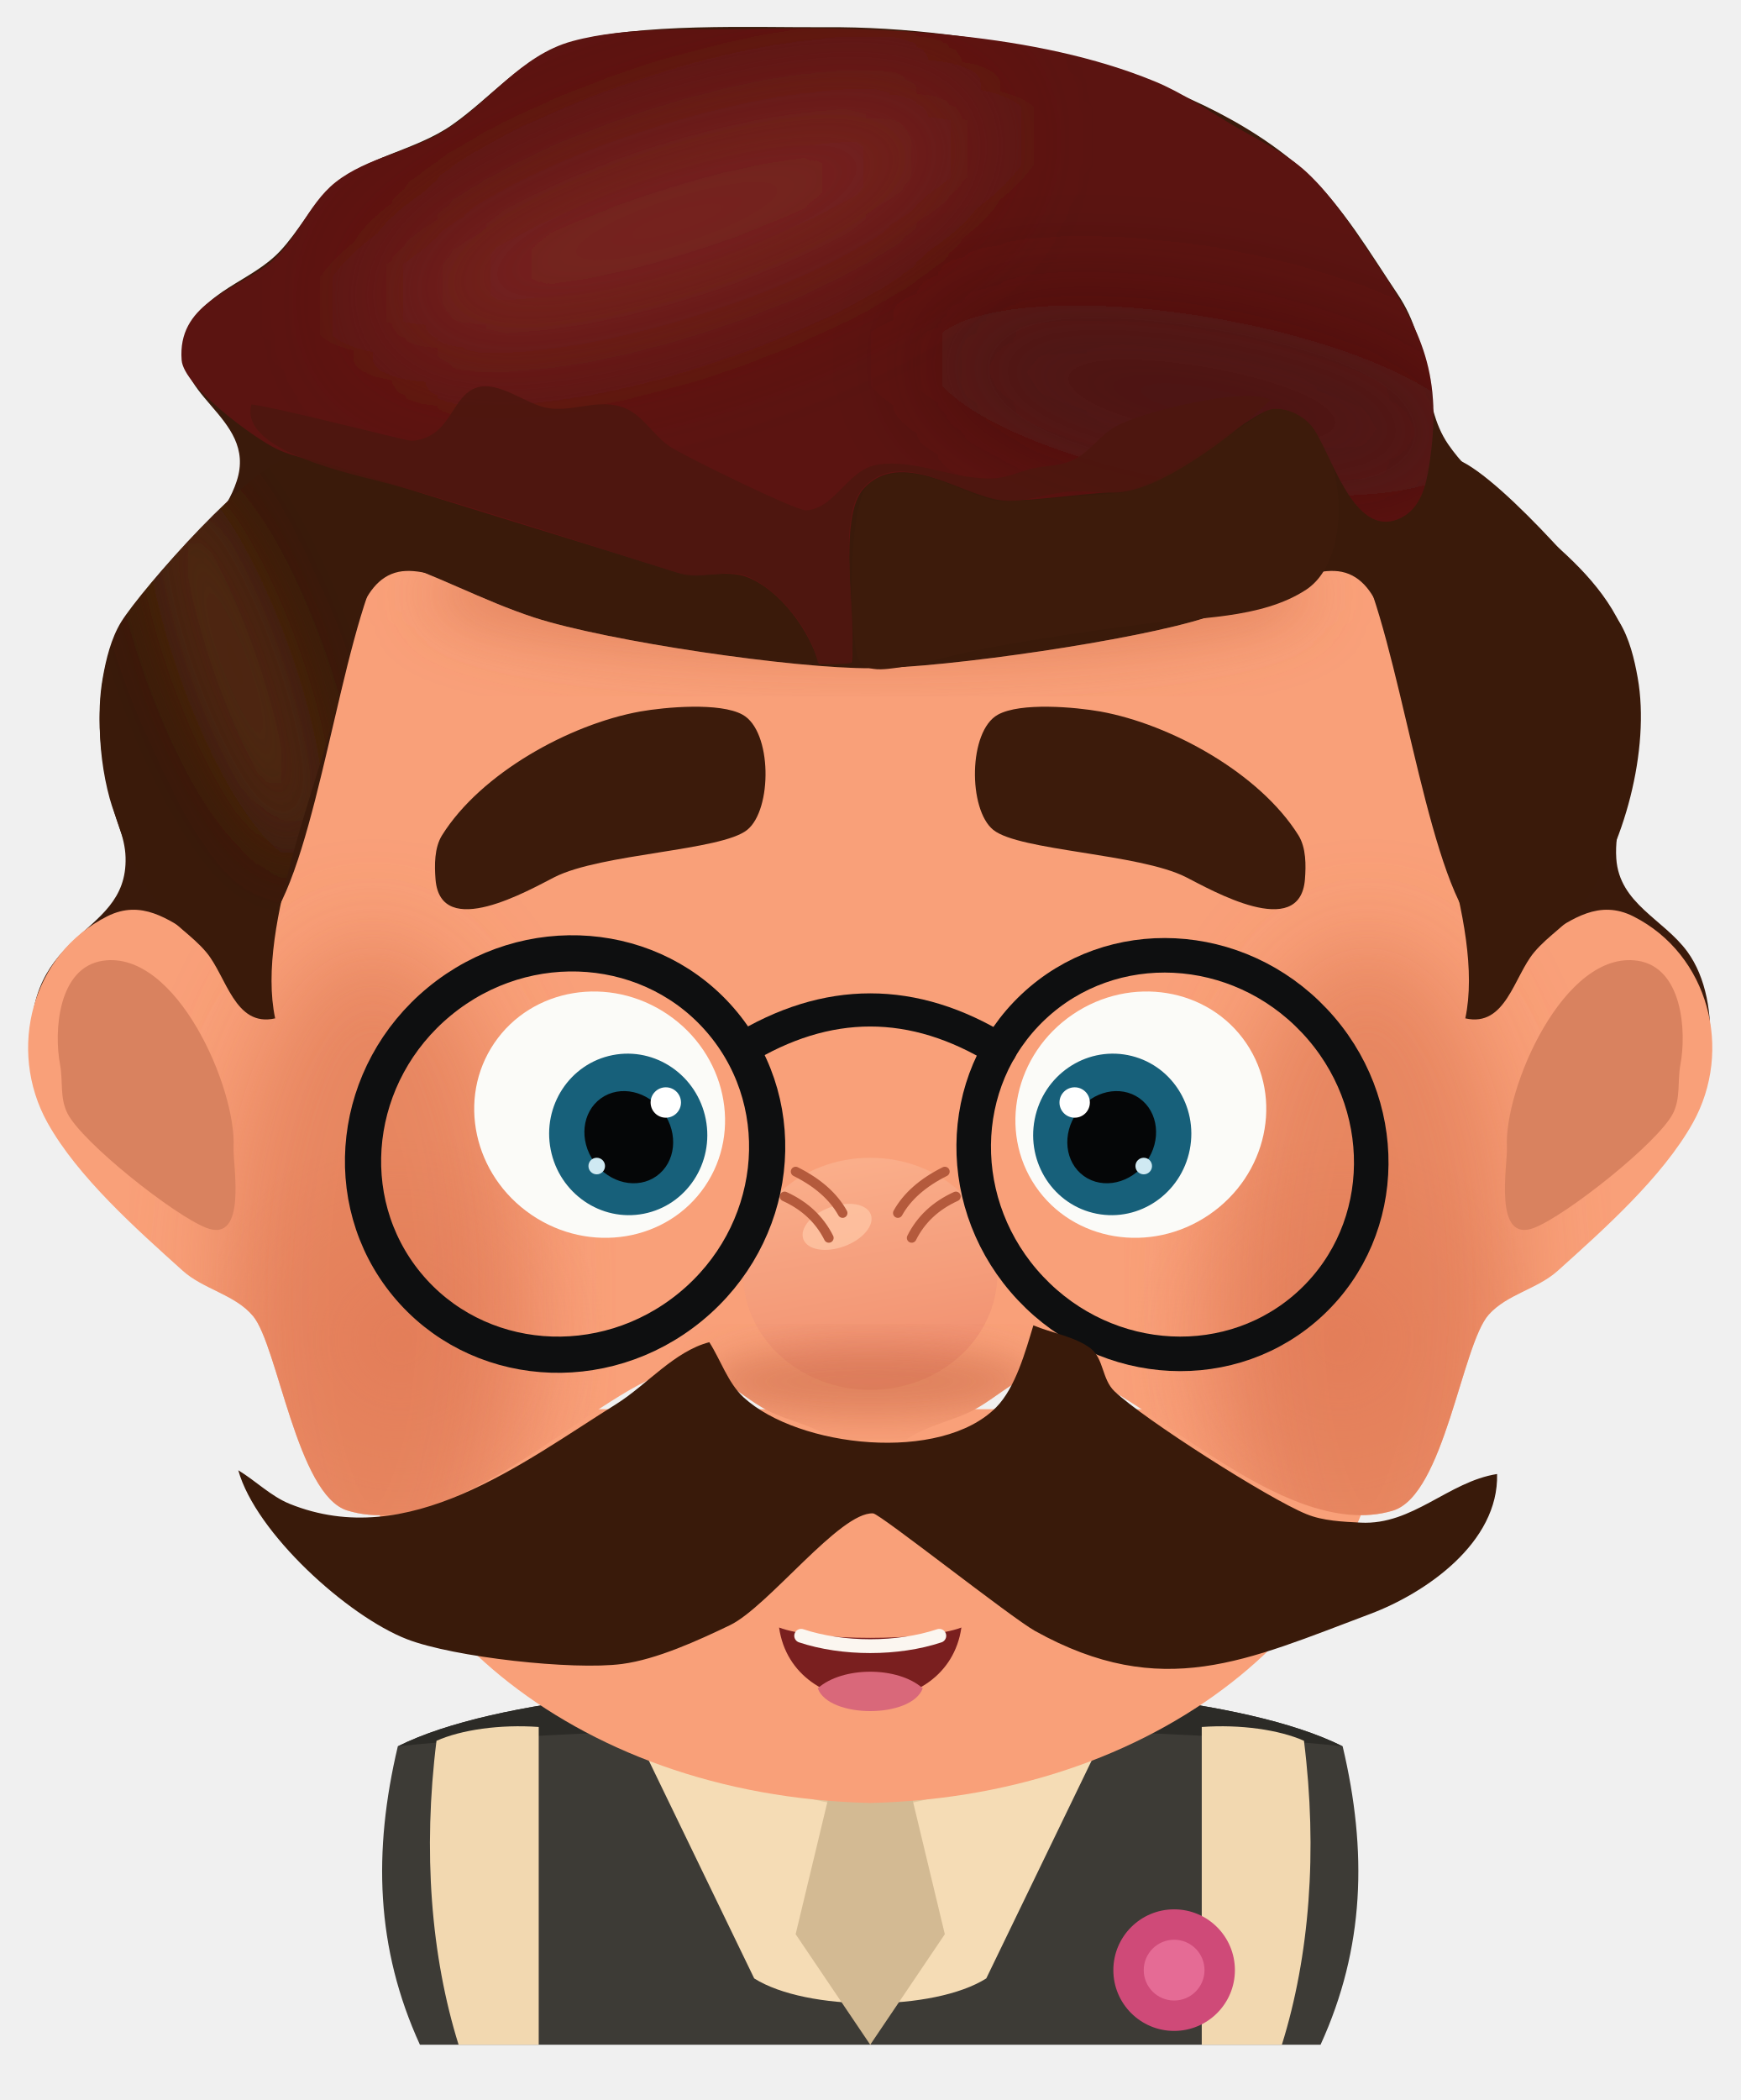
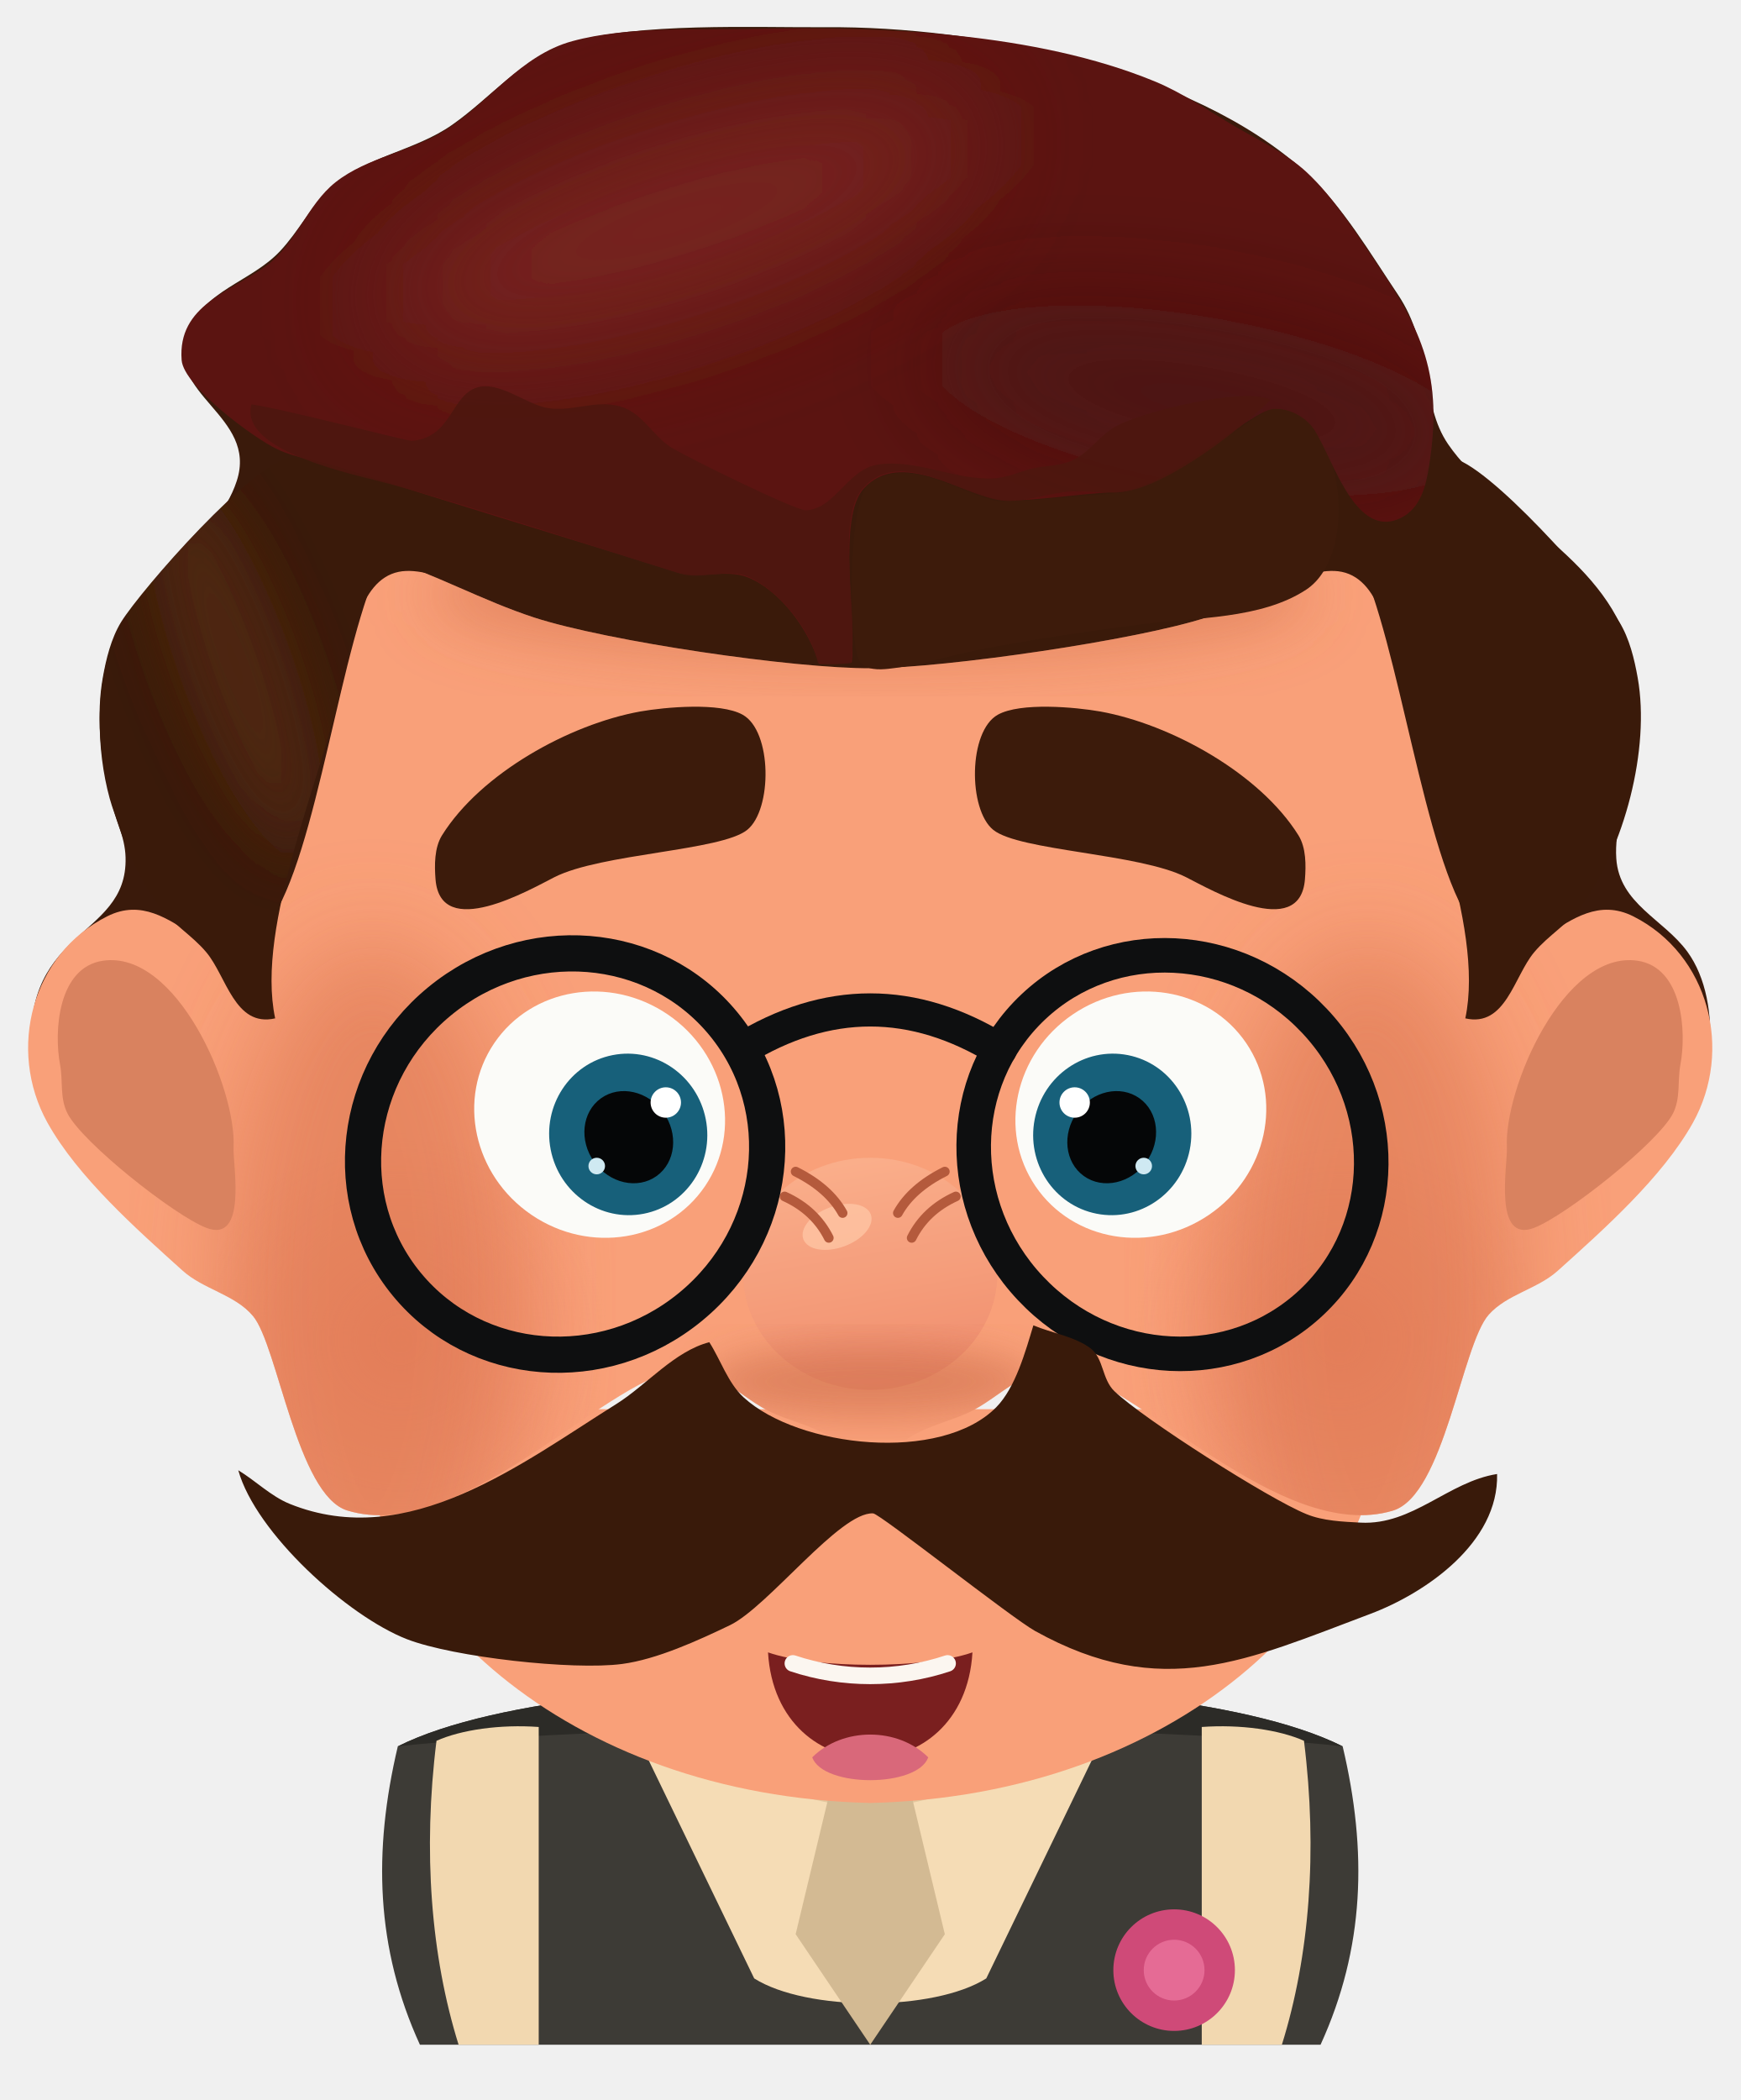
<svg xmlns="http://www.w3.org/2000/svg" viewBox="30 40 1260 1520">
  <defs>
    <radialGradient id="rho-gr-cheek-l" gradientUnits="userSpaceOnUse" cx="320.0" cy="1010.0" r="150.0">
      <stop offset="0" stop-color="#ee8a68" />
      <stop offset="1" stop-color="#ee8a68" stop-opacity="0" />
    </radialGradient>
    <clipPath id="rho-clip-cheek-l">
      <use href="#rho-p-head-skin" />
    </clipPath>
    <clipPath id="rho-clip-cheek-r">
      <use href="#rho-p-head-skin" />
    </clipPath>
    <filter id="rho-blur34" x="-30%" y="-30%" width="160%" height="160%">
      <feGaussianBlur stdDeviation="34" />
    </filter>
    <clipPath id="rho-clip-shade-face-l">
      <use href="#rho-p-head-skin" />
    </clipPath>
    <clipPath id="rho-clip-shade-face-r">
      <use href="#rho-p-head-skin" />
    </clipPath>
    <filter id="rho-blur22" x="-30%" y="-30%" width="160%" height="160%">
      <feGaussianBlur stdDeviation="22" />
    </filter>
    <clipPath id="rho-clip-shade-forehead">
      <use href="#rho-p-head-skin" />
    </clipPath>
    <filter id="rho-blur28" x="-30%" y="-30%" width="160%" height="160%">
      <feGaussianBlur stdDeviation="28" />
    </filter>
    <clipPath id="rho-clip-shade-jaw">
      <use href="#rho-p-lower-face" />
    </clipPath>
    <filter id="rho-blur24" x="-30%" y="-30%" width="160%" height="160%">
      <feGaussianBlur stdDeviation="24" />
    </filter>
    <clipPath id="rho-clip-hair-light-l">
      <use href="#rho-p-hair-side-l" />
    </clipPath>
    <filter id="rho-blur44" x="-30%" y="-30%" width="160%" height="160%">
      <feGaussianBlur stdDeviation="44" />
    </filter>
    <clipPath id="rho-clip-cap-light">
      <use href="#rho-p-cap" />
    </clipPath>
    <filter id="rho-blur40" x="-30%" y="-30%" width="160%" height="160%">
      <feGaussianBlur stdDeviation="40" />
    </filter>
    <clipPath id="rho-clip-cap-dark">
      <use href="#rho-p-cap" />
    </clipPath>
    <linearGradient id="rho-gr-nose" gradientUnits="userSpaceOnUse" x1="644.0" y1="871.4" x2="676.0" y2="1052.6">
      <stop offset="0" stop-color="#fbb08c" />
      <stop offset="1" stop-color="#ee8b6c" />
    </linearGradient>
    <filter id="rho-blur14" x="-30%" y="-30%" width="160%" height="160%">
      <feGaussianBlur stdDeviation="14" />
    </filter>
    <clipPath id="rho-clip-nose-shadow">
      <use href="#rho-p-head-skin" />
    </clipPath>
  </defs>
  <g id="rho-head-base">
    <path id="rho-p-head-base" d="M628.1 59.7C575.9 60.0 491.5 56.2 442.8 70.9C408.4 81.3 385.8 110.4 357.4 130.3C330.5 149.3 293.5 153.4 269.3 176.1C255.0 189.4 246.2 207.4 232.9 221.6C211.6 244.4 177.2 249.7 165.3 281.6C148.7 325.8 216.8 340.8 201.4 388.1C186.6 433.6 131.3 457.0 112.9 501.4C98.7 535.5 99.7 582.6 109.4 617.9C113.3 632.1 120.5 645.5 120.9 660.5C122.7 721.8 40.1 710.0 54.0 814.3C56.5 832.9 60.9 851.4 74.3 865.3C98.8 890.9 191.4 880.0 227.1 880.0C368.5 880.0 509.9 880.0 651.3 880.0C797.4 880.0 943.5 880.0 1089.5 880.0C1117.4 880.0 1223.5 888.5 1240.2 870.5C1271.0 837.3 1278.5 765.9 1251.6 728.9C1234.4 705.3 1202.3 694.2 1200.1 661.4C1197.3 619.2 1231.5 588.7 1209.9 510.4C1191.1 442.5 1112.2 410.8 1078.4 361.6C1057.9 331.7 1067.7 291.3 1041.8 252.9C1021.9 223.3 1002.2 189.5 975.7 165.1C892.8 89.0 737.5 58.9 628.1 59.7Z" fill="#3a1a0b" fill-rule="evenodd" />
  </g>
  <g id="rho-vest">
    <path d="M318 1304 C300 1380 302 1450 334 1520 L986 1520 C1018 1450 1020 1380 1002 1304 C930 1268 780 1258 660 1258 C540 1258 390 1268 318 1304 Z" fill="#3d3b36" />
  </g>
  <g id="rho-vest-shade">
    <path d="M318 1304 C390 1268 540 1258 660 1258 C780 1258 930 1268 1002 1304 C930 1296 780 1290 660 1290 C540 1290 390 1296 318 1304 Z" fill="#2c2b27" />
  </g>
  <g id="rho-sleeve-l">
    <g id="rho-sleeve-l-art">
      <path d="M346 1300 C336 1380 342 1456 362 1520 L420 1520 L420 1290 C392 1288 364 1292 346 1300 Z" fill="#f2d8b0" />
    </g>
  </g>
  <g id="rho-sleeve-r">
    <use href="#rho-sleeve-l-art" transform="translate(1320.0 0) scale(-1 1)" />
  </g>
  <g id="rho-shirt">
    <path d="M486 1286 C560 1318 612 1332 660 1332 C708 1332 760 1318 834 1286 L744 1472 C706 1496 614 1496 576 1472 Z" fill="#f5dcb5" />
  </g>
  <g id="rho-shirt-shade">
    <path d="M486 1286 C560 1318 612 1332 660 1332 C708 1332 760 1318 834 1286 C770 1318 710 1348 660 1348 C610 1348 550 1318 486 1286 Z" fill="#e2c79e" />
  </g>
  <g id="rho-tie">
    <path d="M630 1340 L690 1340 L714 1440 L660 1520 L606 1440 Z" fill="#d3ba93" />
  </g>
  <g id="rho-pin">
    <circle cx="880" cy="1466" r="44" fill="#cf4a78" />
  </g>
  <g id="rho-pin-core">
    <circle cx="880" cy="1466" r="22" fill="#e56b95" />
  </g>
  <g id="rho-head-skin">
    <path id="rho-p-head-skin" d="M307.3 443.5C276.0 504.6 260.3 658.4 224.7 708.1C185.6 762.7 157.3 678.3 107.7 703.2C53.0 730.6 35.0 799.6 64.3 852.5C86.2 891.9 129.0 929.8 162.2 959.7C177.4 973.4 200.1 976.9 213.2 992.6C231.1 1014.1 245.1 1122.1 281.4 1133.3C362.2 1158.2 466.9 1039.8 520.6 1031.8C547.7 1027.8 566.6 1052.5 589.3 1062.7C609.2 1071.6 635.1 1075.3 646.8 1095.9C664.1 1126.3 633.6 1153.7 613.5 1172.9C577.3 1207.5 528.0 1240.9 476.2 1245.0C456.9 1246.6 437.1 1243.3 417.6 1243.6C553.7 1360.4 766.1 1358.7 902.5 1243.7C883.0 1243.3 863.4 1246.5 844.1 1245.0C792.3 1241.1 742.9 1207.6 706.7 1173.1C686.6 1154.0 656.0 1126.6 673.1 1096.1C684.6 1075.5 710.6 1071.7 730.4 1062.8C753.1 1052.6 772.1 1028.0 799.1 1031.8C852.5 1039.4 957.2 1157.8 1038.4 1133.4C1075.6 1122.1 1088.2 1013.4 1107.8 991.5C1121.1 976.7 1142.7 973.2 1157.6 959.9C1190.9 930.0 1233.5 892.1 1255.5 852.8C1285.0 800.0 1267.1 730.9 1212.5 703.3C1162.5 678.1 1134.7 762.6 1095.4 708.3C1060.8 660.4 1043.1 504.7 1013.0 443.6C975.4 455.0 940.8 474.7 903.5 486.9C853.2 503.4 714.6 523.4 661.1 523.7C605.2 524.1 469.8 504.2 416.8 487.0C379.4 474.8 344.7 455.4 307.3 443.5Z" fill="#f9a079" fill-rule="evenodd" />
  </g>
  <g id="rho-lower-face">
    <path d="M290 1060 C290 1200 440 1340 660 1345 C880 1340 1030 1200 1030 1060 Z" fill="#f9a079" />
  </g>
-   <g id="rho-cheek-l">
-     <g id="rho-cheek-l-art">
-       <g clip-path="url(#rho-clip-cheek-l)">
+   <g clip-path="url(#rho-clip-cheek-l)">
+     <g id="rho-cheek-l">
+       <g id="rho-cheek-l-art">
        <circle cx="320" cy="1010" r="150" fill="url(#rho-gr-cheek-l)" opacity="0.85" />
      </g>
    </g>
  </g>
-   <g id="rho-cheek-r">
-     <g clip-path="url(#rho-clip-cheek-r)">
+   <g clip-path="url(#rho-clip-cheek-r)">
+     <g id="rho-cheek-r">
      <use href="#rho-cheek-l-art" transform="translate(1320.0 0) scale(-1 1)" />
    </g>
  </g>
-   <g id="rho-shade-face-l">
-     <g clip-path="url(#rho-clip-shade-face-l)">
+   <g clip-path="url(#rho-clip-shade-face-l)">
+     <g id="rho-shade-face-l">
      <g filter="url(#rho-blur34)">
        <ellipse cx="300.0" cy="980.0" rx="110.0" ry="260.0" transform="rotate(0.0 300.0 980.0)" fill="#d9704c" opacity="0.55" />
      </g>
    </g>
  </g>
-   <g id="rho-shade-face-r">
-     <g clip-path="url(#rho-clip-shade-face-r)">
+   <g clip-path="url(#rho-clip-shade-face-r)">
+     <g id="rho-shade-face-r">
      <g filter="url(#rho-blur34)">
        <ellipse cx="1020.0" cy="980.0" rx="110.0" ry="260.0" transform="rotate(0.0 1020.0 980.0)" fill="#d9704c" opacity="0.55" />
      </g>
    </g>
  </g>
-   <g id="rho-shade-forehead">
-     <g clip-path="url(#rho-clip-shade-forehead)">
+   <g clip-path="url(#rho-clip-shade-forehead)">
+     <g id="rho-shade-forehead">
      <g filter="url(#rho-blur22)">
        <ellipse cx="660.0" cy="470.0" rx="320.0" ry="46.0" transform="rotate(0.0 660.0 470.0)" fill="#d06a46" opacity="0.5" />
      </g>
    </g>
  </g>
-   <g id="rho-shade-jaw">
-     <g clip-path="url(#rho-clip-shade-jaw)">
+   <g clip-path="url(#rho-clip-shade-jaw)">
+     <g id="rho-shade-jaw">
      <g filter="url(#rho-blur28)">
        <ellipse cx="660.0" cy="1290.0" rx="330.0" ry="50.0" transform="rotate(0.0 660.0 1290.0)" fill="#d4724d" opacity="0.55" />
      </g>
    </g>
  </g>
  <g id="rho-ear-inner-l">
    <g id="rho-ear-inner-l-art">
      <path id="rho-p-ear-inner-l" d="M104.4 735.4C72.0 740.3 68.9 786.4 73.5 810.7C75.7 822.6 73.2 834.6 78.8 845.8C89.5 867.0 156.1 919.7 179.3 928.7C209.3 940.3 198.5 883.1 199.1 870.7C201.3 827.9 157.8 727.4 104.4 735.4Z" fill="#d9825f" fill-rule="evenodd" />
    </g>
  </g>
  <g id="rho-ear-inner-r">
    <use href="#rho-ear-inner-l-art" transform="translate(1320.0 0) scale(-1 1)" />
  </g>
  <g id="rho-hair-side-l">
    <g id="rho-hair-side-l-art">
      <path id="rho-p-hair-side-l" d="M229.2 777.1C214.8 709.3 263.7 601.8 278.6 531.5C283.7 507.2 289.0 460.0 318.6 453.9C345.4 448.4 392.2 478.6 419.0 487.0C462.1 500.4 574.8 518.4 619.7 518.0C615.7 496.4 588.7 459.1 565.5 454.9C553.5 452.8 541.5 459.5 529.0 457.3C509.5 454.0 489.5 445.7 470.5 439.7C435.0 428.5 263.6 369.2 240.1 371.3C214.2 373.6 132.7 466.1 117.7 490.2C110.4 502.1 106.8 517.0 104.4 530.6C95.2 582.2 114.2 653.8 145.2 695.8C154.7 708.8 169.0 716.9 179.3 729.2C194.0 746.6 199.9 783.8 229.2 777.1Z" fill="#3a1a0a" fill-rule="evenodd" />
    </g>
  </g>
-   <g id="rho-hair-light-l">
-     <g clip-path="url(#rho-clip-hair-light-l)">
+   <g clip-path="url(#rho-clip-hair-light-l)">
+     <g id="rho-hair-light-l">
      <g filter="url(#rho-blur24)">
        <ellipse cx="200.0" cy="520.0" rx="40.0" ry="150.0" transform="rotate(-20.0 200.0 520.0)" fill="#5b2d14" opacity="0.6" />
      </g>
    </g>
  </g>
  <g id="rho-hair-side-r">
    <use href="#rho-hair-side-l-art" transform="translate(1320.0 0) scale(-1 1)" />
  </g>
  <g id="rho-hair-fringe">
    <path id="rho-p-hair-fringe" d="M951.2 335.7C942.1 336.3 873.3 394.0 841.2 396.7C828.5 397.7 758.9 404.0 752.5 402.8C724.3 397.4 688.8 369.4 659.8 389.6C643.1 401.2 644.2 508.0 652.7 519.1C657.4 525.1 666.3 524.8 673.0 524.1C695.3 521.8 717.2 514.5 739.2 510.2C778.6 502.6 818.2 496.8 857.8 491.7C895.3 486.8 942.9 488.3 975.6 466.8C1016.1 440.2 1002.0 332.7 951.2 335.7Z" fill="#3d1b0b" fill-rule="evenodd" />
  </g>
  <g id="rho-cap">
    <path id="rho-p-cap" d="M622.8 520.4C630.9 520.8 638.6 520.6 646.6 519.5C650.0 489.4 635.9 414.3 655.5 393.4C682.1 365.1 724.8 397.0 753.5 401.7C768.4 404.1 817.6 396.7 838.0 396.0C874.0 394.9 935.2 336.9 952.1 335.9C962.1 335.3 972.3 340.3 978.9 347.6C992.9 363.2 1008.7 431.8 1043.9 415.0C1058.5 407.9 1062.4 391.5 1064.6 376.9C1074.7 312.5 1060.1 279.5 1024.8 228.0C1010.2 206.6 995.2 182.6 976.1 164.8C961.3 151.0 941.5 141.7 924.2 131.6C905.1 120.4 886.2 107.2 865.7 98.8C780.0 63.6 668.4 58.9 576.8 60.9C534.7 61.9 485.1 58.7 444.3 69.8C406.8 80.0 384.2 114.1 352.8 134.0C328.2 149.7 295.9 153.7 272.9 171.9C252.2 188.3 244.2 216.8 222.7 232.5C197.3 251.0 158.4 260.7 161.5 300.7C163.0 319.6 213.4 357.0 230.8 365.2C244.8 371.8 261.8 373.7 276.6 378.5C357.3 404.3 438.6 428.6 519.5 454.1C536.5 459.4 555.5 451.6 571.3 457.9C595.1 467.4 616.1 496.6 622.8 520.4Z" fill="#5b1411" fill-rule="evenodd" />
  </g>
-   <g id="rho-cap-light">
-     <g clip-path="url(#rho-clip-cap-light)">
+   <g clip-path="url(#rho-clip-cap-light)">
+     <g id="rho-cap-light">
      <g filter="url(#rho-blur44)">
        <ellipse cx="520.0" cy="200.0" rx="230.0" ry="70.0" transform="rotate(-18.0 520.0 200.0)" fill="#842a24" opacity="0.7" />
      </g>
    </g>
  </g>
-   <g id="rho-cap-dark">
-     <g clip-path="url(#rho-clip-cap-dark)">
+   <g clip-path="url(#rho-clip-cap-dark)">
+     <g id="rho-cap-dark">
      <g filter="url(#rho-blur40)">
        <ellipse cx="900.0" cy="330.0" rx="200.0" ry="60.0" transform="rotate(10.0 900.0 330.0)" fill="#3d0d0c" opacity="0.5" />
      </g>
    </g>
  </g>
  <g id="rho-cap-brim">
    <path id="rho-p-cap-brim" d="M212.0 332.7C202.5 367.1 288.3 383.7 312.6 390.4C383.0 409.8 452.2 433.3 521.9 455.0C538.4 460.1 557.1 450.8 572.1 457.6C594.5 467.7 617.2 496.1 622.1 519.7C630.1 520.8 637.7 521.0 645.8 520.0C652.3 488.2 634.4 416.7 654.3 393.8C683.1 360.6 729.8 403.3 761.3 402.6C775.1 402.2 788.5 397.5 802.2 396.0C816.6 394.5 831.8 398.3 845.9 395.6C878.1 389.4 926.6 351.8 950.0 329.3C930.2 320.0 857.6 337.8 838.0 348.5C825.8 355.1 818.4 368.2 805.4 373.6C796.8 377.2 787.2 377.0 778.2 378.9C768.7 381.0 759.9 385.6 750.0 386.2C722.0 387.9 694.0 372.2 666.0 376.2C643.5 379.4 635.3 407.7 613.8 409.4C606.5 410.0 526.7 370.6 516.0 363.9C501.1 354.5 494.7 337.0 475.8 333.4C459.0 330.1 443.0 338.2 426.3 335.3C411.0 332.6 390.8 315.4 375.2 320.5C356.2 326.7 357.1 356.5 328.3 359.1C325.1 359.4 233.9 335.6 212.0 332.7Z" fill="#4d160e" fill-rule="evenodd" opacity="0.9" />
  </g>
  <g id="rho-nose">
    <ellipse cx="660.0" cy="962.0" rx="92.0" ry="84.0" transform="rotate(0.0 660.0 962.0)" fill="url(#rho-gr-nose)" opacity="0.95" />
  </g>
  <g id="rho-nose-light">
    <ellipse cx="636.0" cy="928.0" rx="26.0" ry="15.0" transform="rotate(-20.0 636.0 928.0)" fill="#ffc9a8" opacity="0.7" />
  </g>
  <g id="rho-nose-wrinkle-l">
    <g id="rho-nose-wrinkle-l-art">
      <path d="M606 888 Q630 900 640 918 M598 906 Q620 916 630 936" stroke="#b45a3c" stroke-width="7" stroke-linecap="round" fill="none" />
    </g>
  </g>
  <g id="rho-nose-wrinkle-r">
    <use href="#rho-nose-wrinkle-l-art" transform="translate(1320.0 0) scale(-1 1)" />
  </g>
-   <g id="rho-nose-shadow">
-     <g clip-path="url(#rho-clip-nose-shadow)">
+   <g clip-path="url(#rho-clip-nose-shadow)">
+     <g id="rho-nose-shadow">
      <g filter="url(#rho-blur14)">
        <ellipse cx="660.0" cy="1040.0" rx="120.0" ry="26.0" transform="rotate(0.0 660.0 1040.0)" fill="#cf6e4c" opacity="0.6" />
      </g>
    </g>
  </g>
  <g id="rho-brow-l">
    <g id="rho-brow-l-art">
      <path id="rho-p-brow-l" d="M493.4 555.0C442.1 564.3 378.0 599.8 350.0 644.6C344.4 653.6 344.5 666.3 345.3 676.5C348.9 721.3 413.4 684.0 431.4 674.9C465.3 657.7 552.0 655.9 570.9 640.7C589.2 626.0 589.1 569.2 567.6 557.3C551.2 548.2 511.5 551.8 493.4 555.0Z" fill="#3c1b0b" fill-rule="evenodd" />
    </g>
  </g>
  <g id="rho-brow-r">
    <use href="#rho-brow-l-art" transform="translate(1320.0 0) scale(-1 1)" />
  </g>
  <g id="rho-eye-white-l">
    <g id="rho-eye-white-l-art">
      <ellipse cx="464.1" cy="846.8" rx="87.7" ry="92.2" transform="rotate(124.2 464.1 846.8)" fill="#fbfbf8" />
    </g>
  </g>
  <g id="rho-eye-white-r">
    <use href="#rho-eye-white-l-art" transform="translate(1320.0 0) scale(-1 1)" />
  </g>
  <g id="rho-iris-l">
    <g id="rho-iris-l-art">
      <ellipse cx="484.8" cy="861.1" rx="57.2" ry="58.5" transform="rotate(168.9 484.8 861.1)" fill="#17607a" />
    </g>
  </g>
  <g id="rho-iris-r">
    <use href="#rho-iris-l-art" transform="translate(1320.0 0) scale(-1 1)" />
  </g>
  <g id="rho-pupil-l">
    <g id="rho-pupil-l-art">
      <ellipse cx="485.2" cy="863.1" rx="30.8" ry="34.6" transform="rotate(144.4 485.2 863.1)" fill="#050607" />
    </g>
  </g>
  <g id="rho-pupil-r">
    <use href="#rho-pupil-l-art" transform="translate(1320.0 0) scale(-1 1)" />
  </g>
  <g id="rho-glint-l">
    <g id="rho-glint-l-art">
      <circle cx="512" cy="838" r="11" fill="#ffffff" />
    </g>
  </g>
  <g id="rho-glint-small-l">
    <g id="rho-glint-small-l-art">
      <circle cx="462" cy="884" r="6" fill="#cfe9f2" />
    </g>
  </g>
  <g id="rho-glint-r">
    <use href="#rho-glint-l-art" transform="translate(1320.0 0) scale(-1 1)" />
  </g>
  <g id="rho-glint-small-r">
    <use href="#rho-glint-small-l-art" transform="translate(1320.0 0) scale(-1 1)" />
  </g>
  <g id="rho-glasses">
    <ellipse cx="439.1" cy="875.3" rx="143.1" ry="148.4" transform="rotate(50.6 439.1 875.3)" fill="none" stroke="#0e0f10" stroke-width="26.2" />
    <ellipse cx="878.8" cy="875.7" rx="141.2" ry="146.9" transform="rotate(136.7 878.8 875.7)" fill="none" stroke="#0e0f10" stroke-width="25.0" />
  </g>
  <g id="rho-glasses-bridge">
    <path d="M566 800 Q660 742 754 800" stroke="#0e0f10" stroke-width="24" stroke-linecap="round" fill="none" />
  </g>
  <g id="rho-mouth-shape">
-     <path d="M594 1218 C604 1288 716 1288 726 1218 C700 1228 620 1228 594 1218 Z" fill="#7a1f1f" />
+     <path d="M586 1236 C592 1338 728 1338 734 1236 C700 1248 620 1248 586 1236 Z" fill="#7a1f1f" />
  </g>
  <g id="rho-mouth-tongue">
-     <path d="M622 1262 C640 1246 680 1246 698 1262 C690 1284 630 1284 622 1262 Z" fill="#d9687a" />
+     <path d="M618 1312 C640 1290 680 1290 702 1312 C694 1334 626 1334 618 1312 Z" fill="#d9687a" />
  </g>
  <g id="rho-mouth-teeth">
-     <path d="M610 1224 C640 1234 680 1234 710 1224" stroke="#fbf6f0" stroke-width="10" stroke-linecap="round" fill="none" />
+     <path d="M604 1244 C640 1256 680 1256 716 1244" stroke="#fbf6f0" stroke-width="12" stroke-linecap="round" fill="none" />
  </g>
  <g id="rho-mustache">
    <path id="rho-p-mustache" d="M778.1 999.3C772.4 1018.1 765.2 1044.4 751.2 1058.6C711.2 1099.1 608.1 1087.9 568.3 1051.4C557.0 1041.0 551.7 1024.3 543.5 1011.5C518.3 1018.0 498.2 1042.4 476.4 1056.1C407.6 1099.2 325.6 1163.2 239.7 1128.5C226.0 1122.9 215.1 1111.8 202.5 1104.2C215.1 1149.5 281.6 1209.8 324.7 1226.5C358.3 1239.5 444.7 1249.1 480.3 1244.4C505.5 1241.1 535.6 1227.3 558.5 1216.3C586.2 1202.9 638.1 1134.1 662.1 1135.4C667.1 1135.7 761.8 1210.7 779.3 1220.5C871.5 1271.7 932.6 1241.7 1021.9 1208.2C1062.1 1193.1 1115.1 1156.6 1113.8 1106.9C1078.4 1112.5 1052.8 1144.0 1015.1 1142.1C1002.1 1141.4 987.8 1140.9 975.7 1135.9C948.4 1124.8 858.0 1067.2 836.8 1047.0C827.7 1038.3 829.1 1023.5 819.7 1016.1C808.4 1007.4 791.1 1004.8 778.1 999.3Z" fill="#391a0a" fill-rule="evenodd" />
  </g>
</svg>
